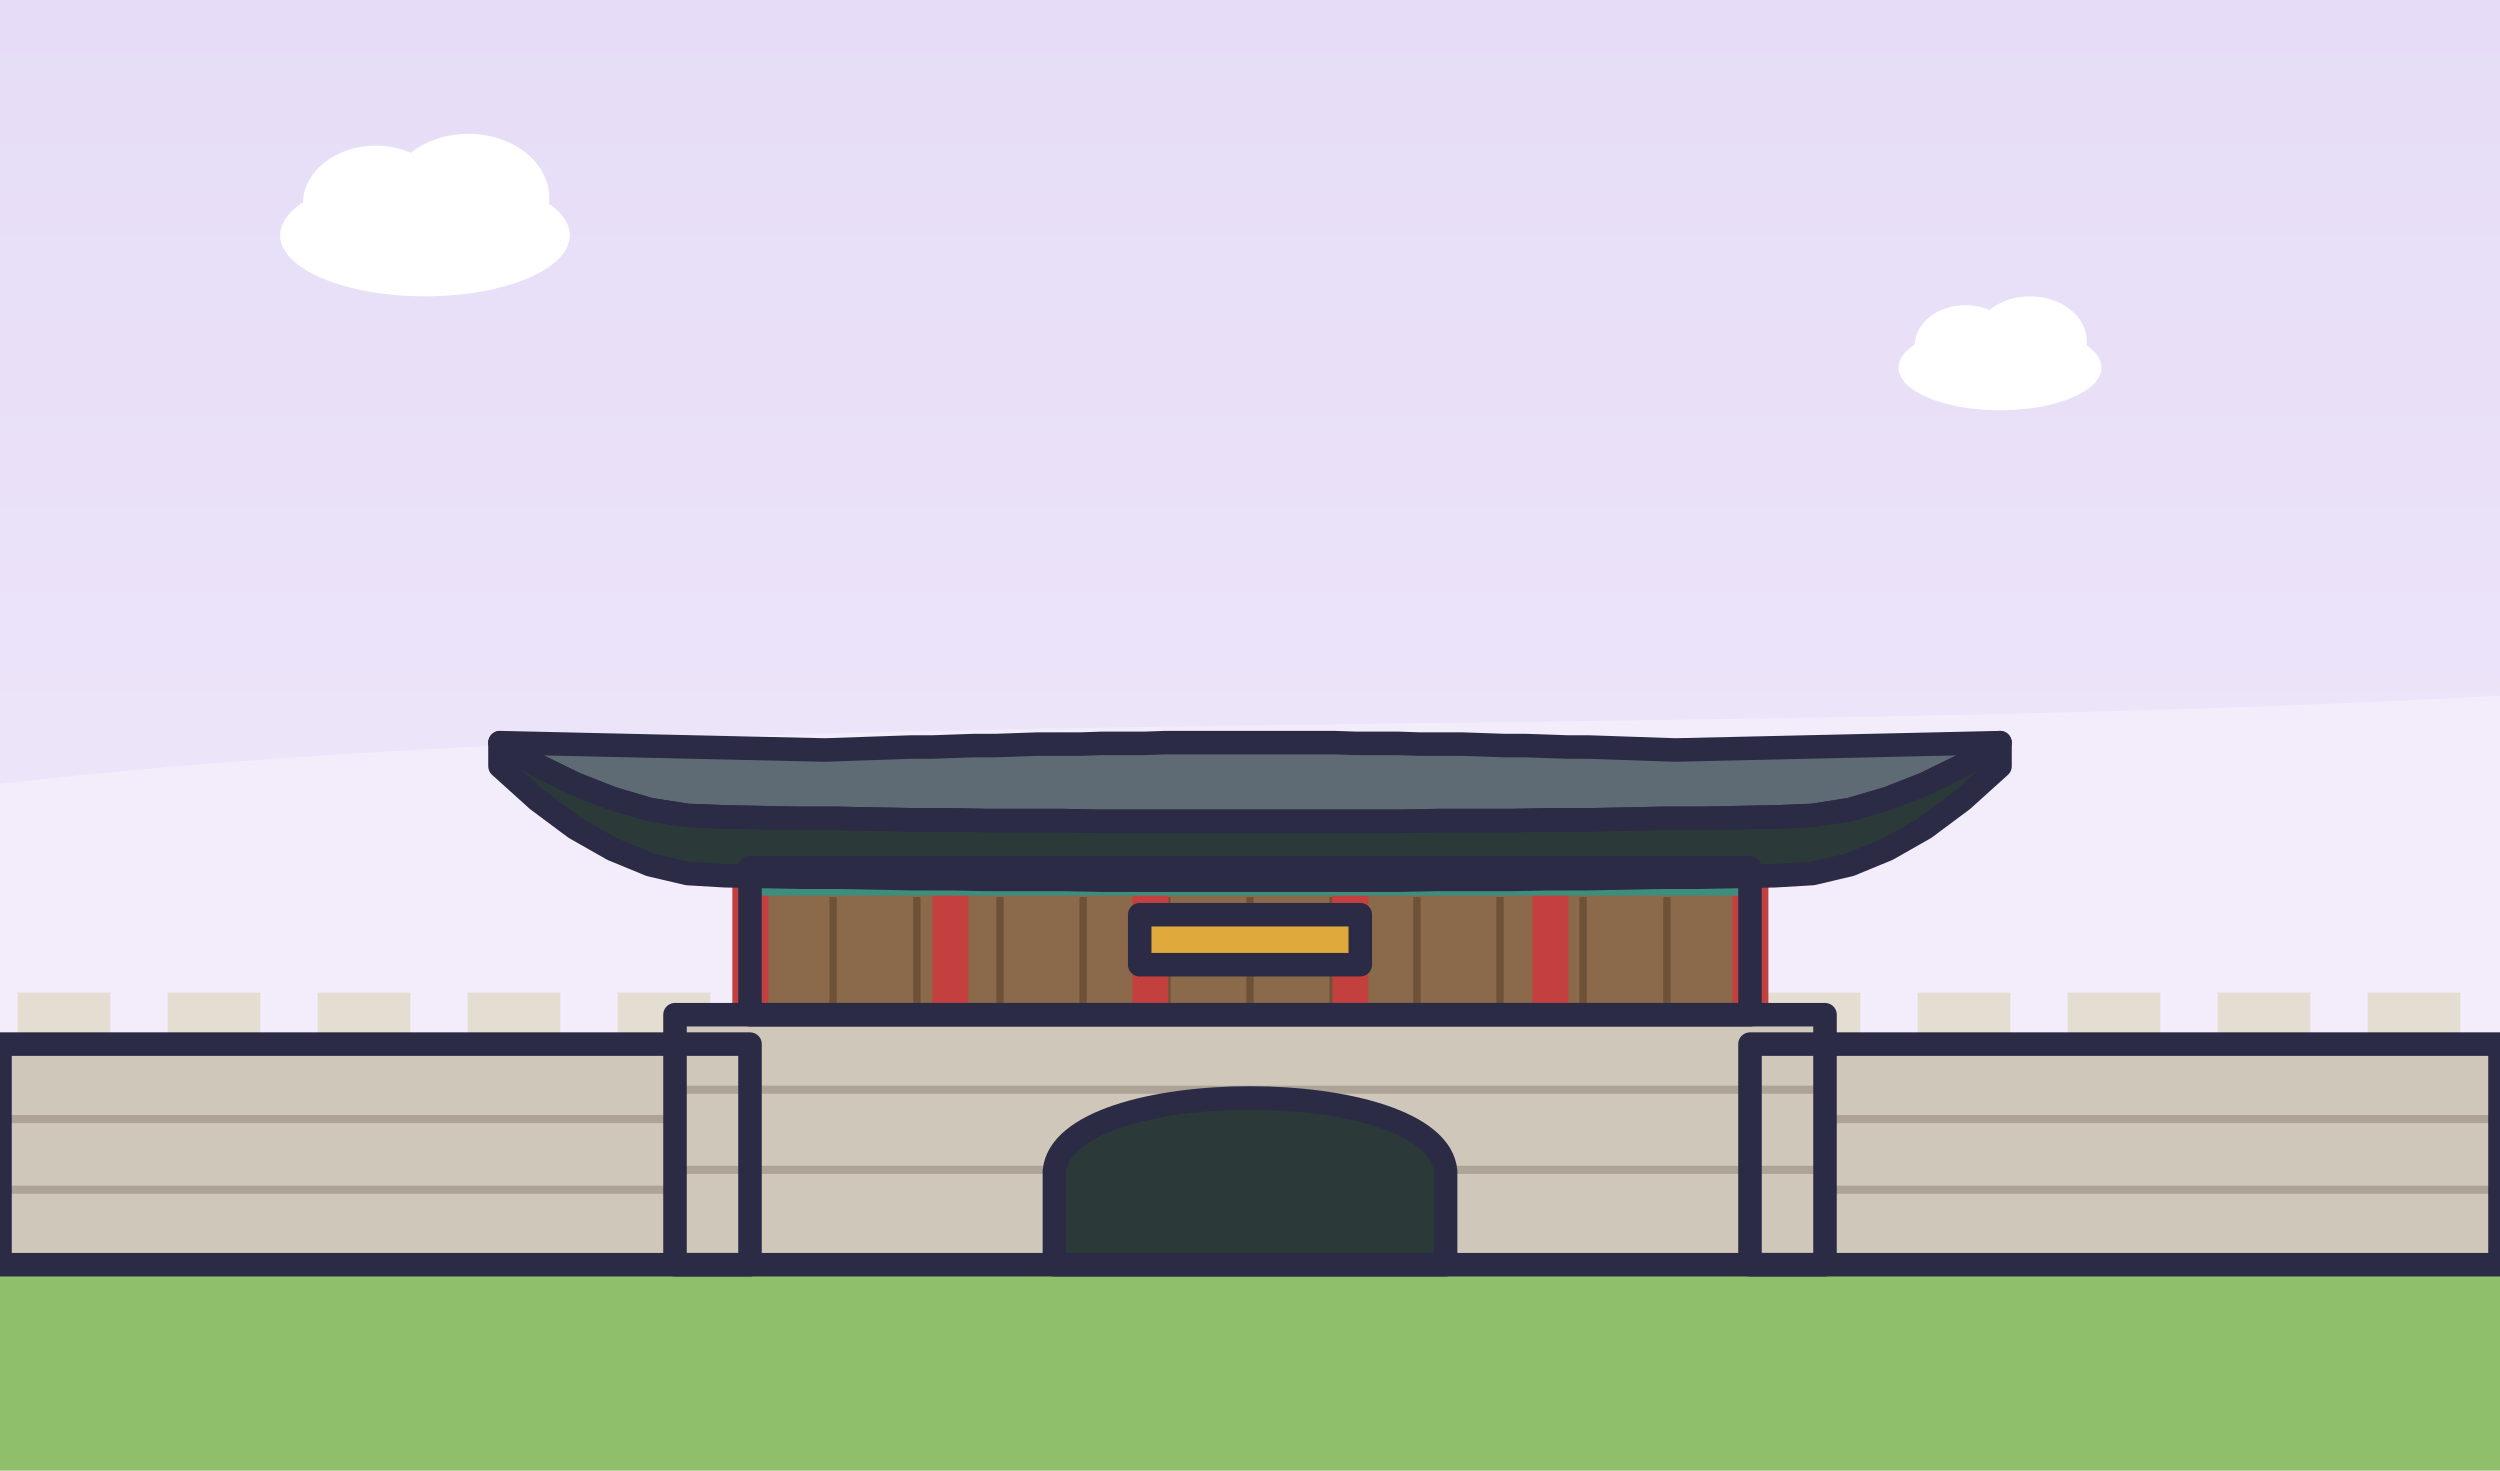
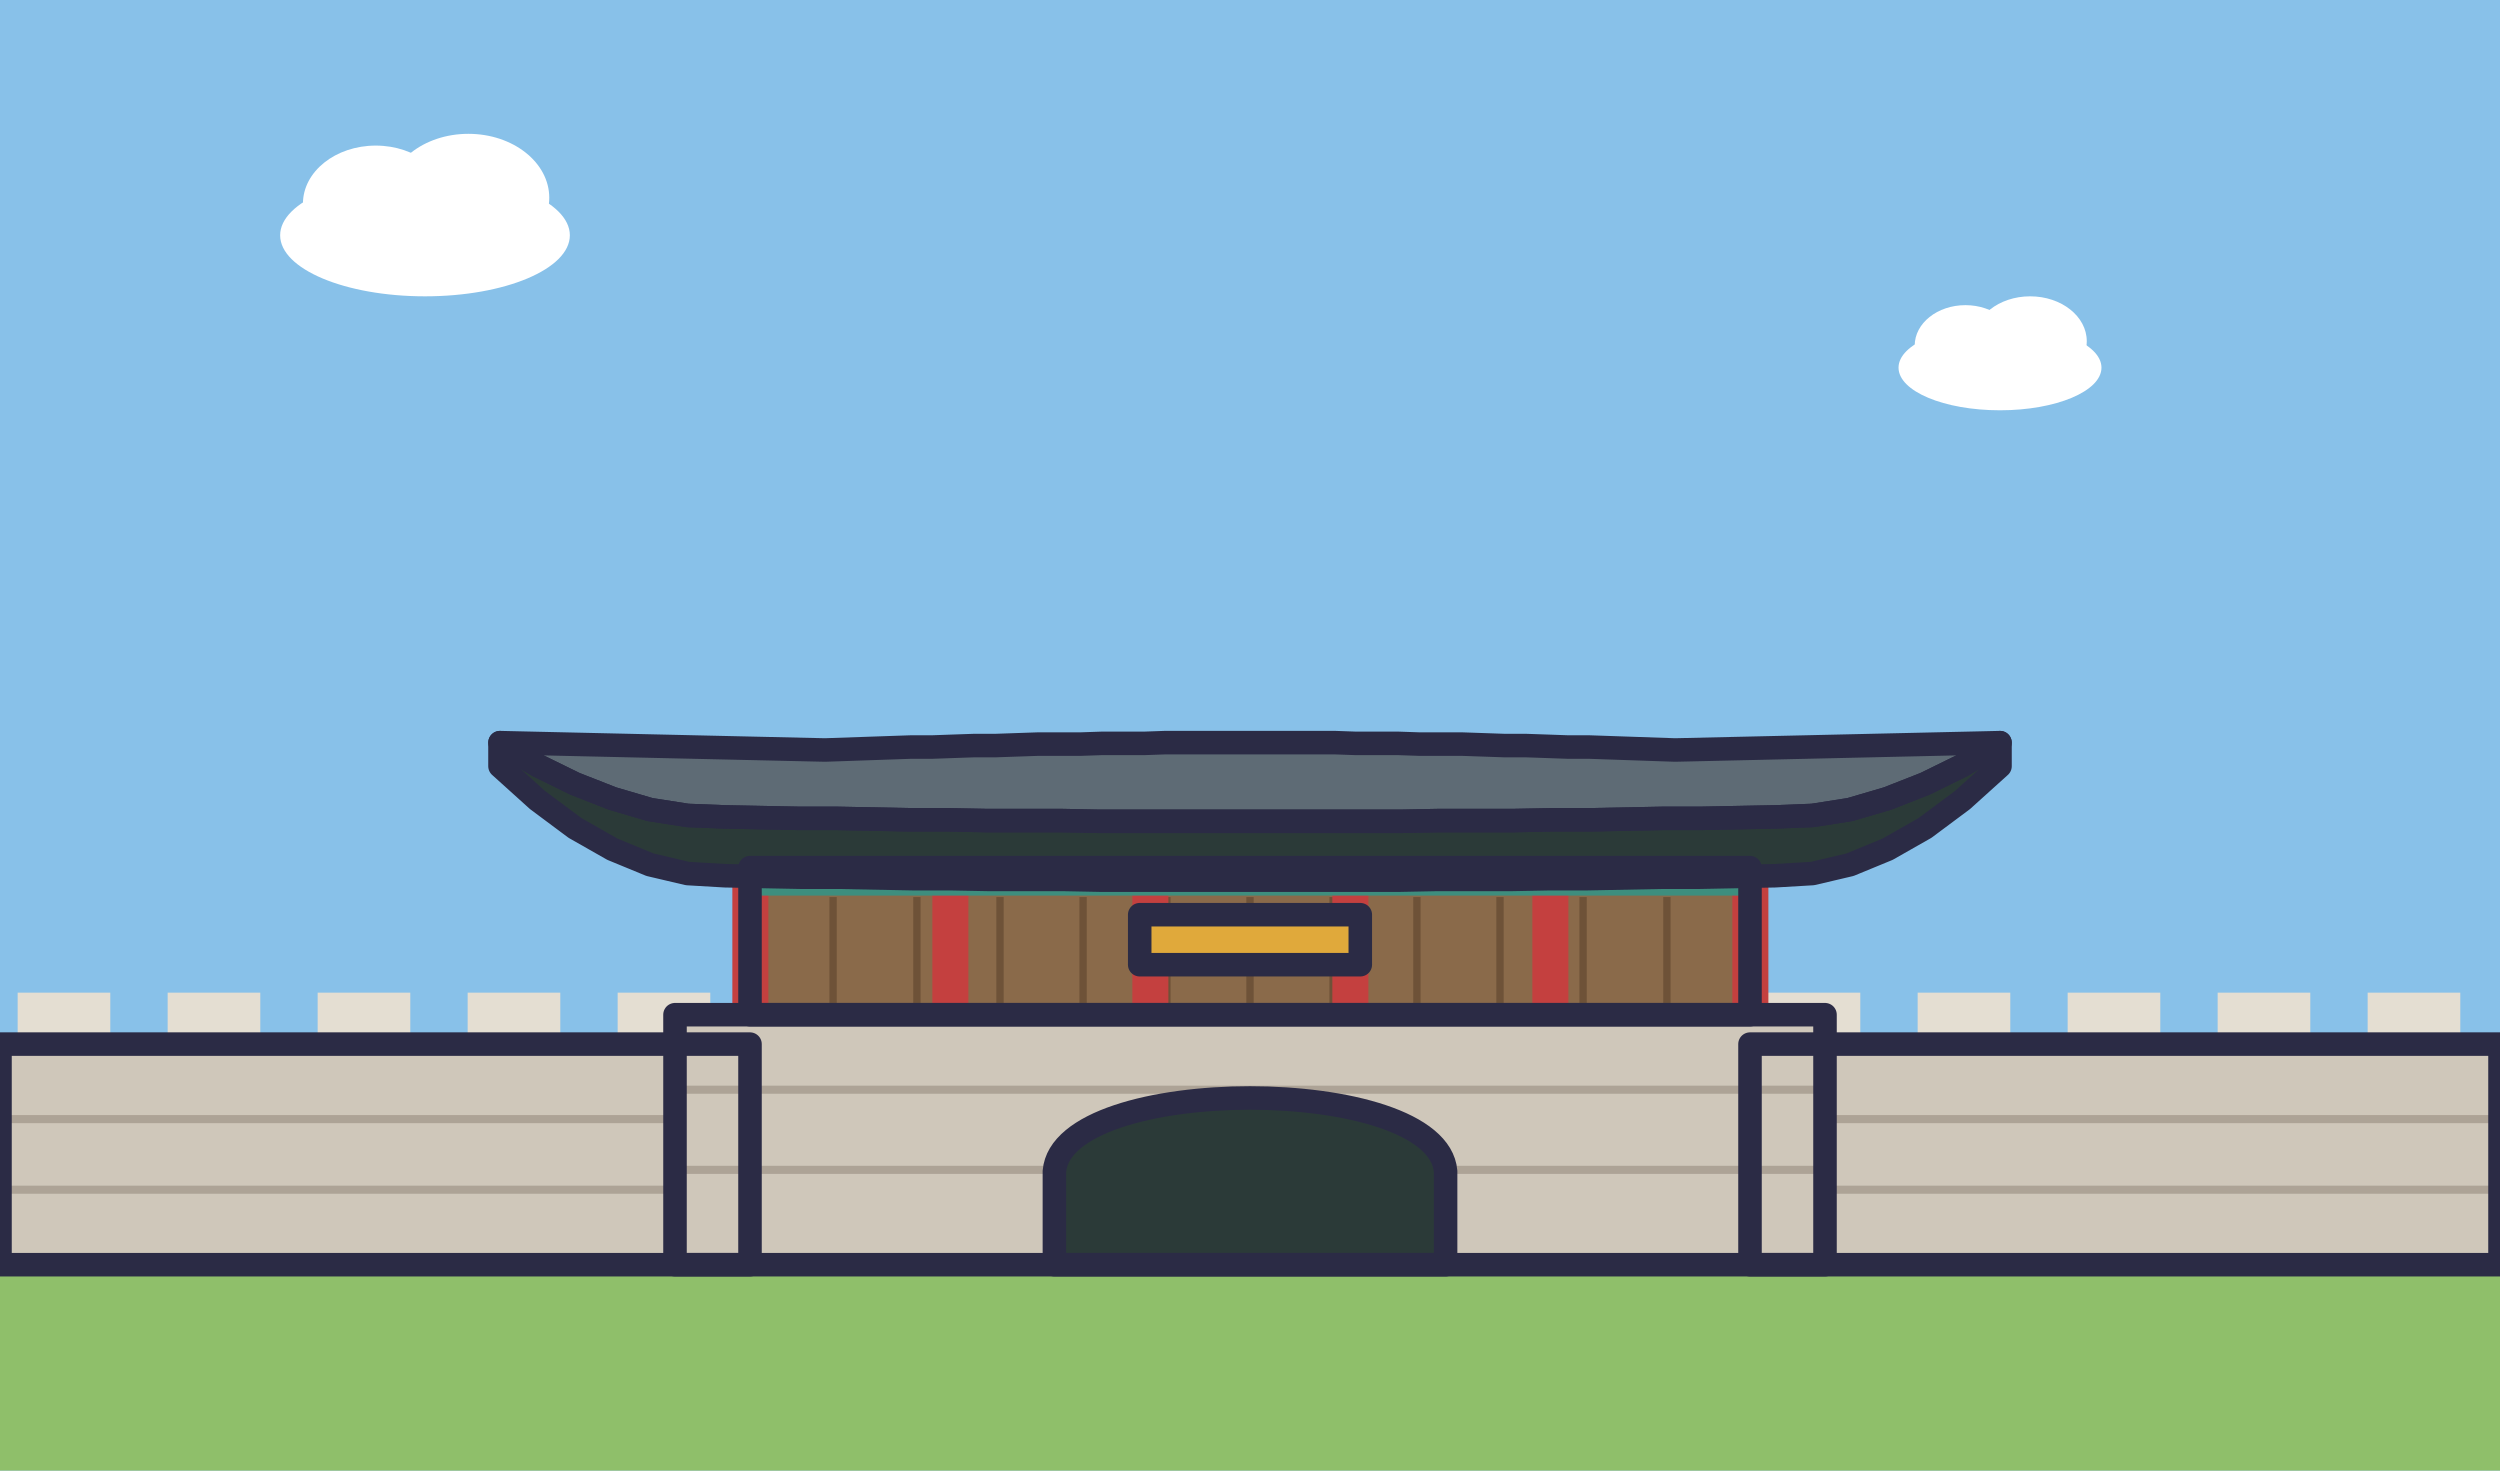
<svg xmlns="http://www.w3.org/2000/svg" viewBox="0 0 340 200" width="340" height="200" role="img" aria-label="홍성 홍주읍성" data-landmark="hongjueupseong-walled-town">
  <defs>
    <linearGradient id="sky" x1="0" y1="0" x2="0" y2="1">
-       <stop offset="0" stop-color="#E6DCF7" />
-       <stop offset="1" stop-color="#F2ECFB" />
+       <stop offset="0" stop-color="#88C1E9" />
+       <stop offset="1" stop-color="#88C1E9" />
    </linearGradient>
  </defs>
  <rect width="340" height="200" fill="url(#sky)" />
-   <path d="M0,106.6 C95.2,95.6 231.2,100.6 340,94.6 L340,172.0 L0,172.0 Z" fill="#F2ECFB" opacity="1" />
+   <path d="M0,106.6 C95.2,95.6 231.2,100.6 340,94.6 L340,172.0 L0,172.0 Z" fill="#88C1E9" opacity="1" />
  <g fill="#FFFFFF">
    <ellipse cx="57.8" cy="32.0" rx="19.7" ry="8.3" />
    <ellipse cx="51.1" cy="27.7" rx="9.9" ry="7.9" />
    <ellipse cx="63.7" cy="26.9" rx="11.0" ry="8.7" />
  </g>
  <g fill="#FFFFFF">
    <ellipse cx="272.0" cy="50.0" rx="13.8" ry="5.8" />
    <ellipse cx="267.3" cy="47.0" rx="6.9" ry="5.5" />
    <ellipse cx="276.1" cy="46.4" rx="7.7" ry="6.1" />
  </g>
  <rect y="172.0" width="340" height="28.0" fill="#8FBF6A" />
  <path d="M0.0,142.0 L102.0,142.0 L102.0,172.0 L0.0,172.0 Z" fill="#CFC7BA" />
  <g fill="#E4DED2">
    <rect x="2.4" y="135.0" width="12.6" height="7.0" />
    <rect x="22.8" y="135.0" width="12.6" height="7.0" />
    <rect x="43.2" y="135.0" width="12.6" height="7.0" />
    <rect x="63.6" y="135.0" width="12.6" height="7.0" />
    <rect x="84.0" y="135.0" width="12.6" height="7.0" />
  </g>
  <g stroke="#ADA396" stroke-width="1.1" fill="none">
    <path d="M0.0,152.2 L102.0,152.2" />
    <path d="M0.0,161.8 L102.0,161.8" />
  </g>
  <path d="M238.0,142.0 L340.0,142.0 L340.0,172.0 L238.0,172.0 Z" fill="#CFC7BA" />
  <g fill="#E4DED2">
    <rect x="240.4" y="135.0" width="12.6" height="7.0" />
    <rect x="260.8" y="135.0" width="12.6" height="7.0" />
    <rect x="281.2" y="135.0" width="12.6" height="7.0" />
    <rect x="301.6" y="135.0" width="12.6" height="7.0" />
    <rect x="322.0" y="135.0" width="12.6" height="7.0" />
  </g>
  <g stroke="#ADA396" stroke-width="1.1" fill="none">
    <path d="M238.0,152.2 L340.0,152.2" />
    <path d="M238.0,161.8 L340.0,161.8" />
  </g>
  <path d="M91.8,138.0 L248.2,138.0 L248.2,172.0 L91.8,172.0 Z" fill="#CFC7BA" />
  <g stroke="#ADA396" stroke-width="1.1" fill="none">
    <path d="M91.8,148.2 L248.2,148.2" />
    <path d="M91.8,159.1 L248.2,159.1" />
  </g>
  <path d="M143.4,172.0 L143.4,159.3 C144.5,146.0 195.5,146.0 196.6,159.3 L196.6,172.0 Z" fill="#2B3A38" />
  <path d="M102.0,118.0 L238.0,118.0 L238.0,138.0 L102.0,138.0 Z" fill="#8A6A4A" />
  <g stroke="#6E5238" stroke-width="1.0">
    <path d="M113.3,122.0 L113.3,138.0" />
    <path d="M124.7,122.0 L124.7,138.0" />
    <path d="M136.0,122.0 L136.0,138.0" />
    <path d="M147.3,122.0 L147.3,138.0" />
    <path d="M158.7,122.0 L158.7,138.0" />
    <path d="M170.0,122.0 L170.0,138.0" />
    <path d="M181.3,122.0 L181.3,138.0" />
    <path d="M192.7,122.0 L192.7,138.0" />
    <path d="M204.0,122.0 L204.0,138.0" />
    <path d="M215.3,122.0 L215.3,138.0" />
    <path d="M226.7,122.0 L226.7,138.0" />
  </g>
  <rect x="99.6" y="118.0" width="4.9" height="20.0" fill="#C4403F" />
  <rect x="126.8" y="118.0" width="4.9" height="20.0" fill="#C4403F" />
  <rect x="154.0" y="118.0" width="4.9" height="20.0" fill="#C4403F" />
  <rect x="181.2" y="118.0" width="4.9" height="20.0" fill="#C4403F" />
  <rect x="208.4" y="118.0" width="4.9" height="20.0" fill="#C4403F" />
  <rect x="235.6" y="118.0" width="4.9" height="20.0" fill="#C4403F" />
  <rect x="102.0" y="118.0" width="136.0" height="3.8" fill="#3E8E7E" />
  <g fill="#E0A93B">
    <rect x="113.3" y="118.9" width="4.6" height="1.7" />
    <rect x="140.5" y="118.9" width="4.6" height="1.7" />
    <rect x="167.7" y="118.9" width="4.6" height="1.7" />
    <rect x="194.9" y="118.9" width="4.6" height="1.7" />
    <rect x="222.1" y="118.9" width="4.6" height="1.7" />
  </g>
  <path d="M155.0,124.4 L185.0,124.4 L185.0,131.2 L155.0,131.2 Z" fill="#E0A93B" />
  <path d="M68.0,101.0 L73.1,104.1 L78.2,106.6 L83.3,108.6 L88.4,110.1 L93.5,110.9 L98.6,111.1 L103.7,111.2 L108.8,111.3 L113.9,111.3 L119.0,111.4 L124.1,111.5 L129.2,111.5 L134.3,111.6 L139.4,111.6 L144.5,111.6 L149.6,111.7 L154.7,111.7 L159.8,111.7 L164.9,111.7 L170.0,111.7 L175.1,111.7 L180.2,111.7 L185.3,111.7 L190.4,111.7 L195.5,111.6 L200.6,111.6 L205.7,111.6 L210.8,111.5 L215.9,111.5 L221.0,111.4 L226.1,111.3 L231.2,111.3 L236.3,111.2 L241.4,111.1 L246.5,110.9 L251.6,110.1 L256.7,108.6 L261.8,106.6 L266.9,104.1 L272.0,101.0 L272.0,104.2 L266.9,108.8 L261.8,112.6 L256.7,115.5 L251.6,117.6 L246.5,118.8 L241.4,119.1 L236.3,119.2 L231.2,119.3 L226.1,119.3 L221.0,119.4 L215.9,119.5 L210.8,119.5 L205.7,119.6 L200.6,119.6 L195.5,119.6 L190.4,119.7 L185.3,119.7 L180.2,119.7 L175.1,119.7 L170.0,119.7 L164.9,119.7 L159.8,119.7 L154.7,119.7 L149.6,119.7 L144.5,119.6 L139.4,119.6 L134.3,119.6 L129.2,119.5 L124.1,119.5 L119.0,119.4 L113.9,119.3 L108.8,119.3 L103.7,119.2 L98.6,119.1 L93.5,118.8 L88.4,117.6 L83.3,115.5 L78.2,112.6 L73.1,108.8 L68.0,104.2 Z" fill="#2B3A38" />
  <path d="M112.2,102.0 L115.1,101.9 L118.0,101.8 L120.9,101.7 L123.8,101.6 L126.7,101.6 L129.5,101.5 L132.4,101.4 L135.3,101.4 L138.2,101.3 L141.1,101.2 L144.0,101.2 L146.9,101.2 L149.8,101.1 L152.7,101.1 L155.6,101.1 L158.4,101.0 L161.3,101.0 L164.2,101.0 L167.1,101.0 L170.0,101.0 L172.9,101.0 L175.8,101.0 L178.7,101.0 L181.6,101.0 L184.4,101.1 L187.3,101.1 L190.2,101.1 L193.1,101.2 L196.0,101.2 L198.9,101.2 L201.8,101.3 L204.7,101.4 L207.6,101.4 L210.5,101.5 L213.3,101.6 L216.2,101.6 L219.1,101.7 L222.0,101.8 L224.9,101.9 L227.8,102.0 L272.0,101.0 L266.9,104.1 L261.8,106.6 L256.7,108.6 L251.6,110.1 L246.5,110.9 L241.4,111.1 L236.3,111.2 L231.2,111.3 L226.1,111.3 L221.0,111.4 L215.9,111.5 L210.8,111.5 L205.7,111.6 L200.6,111.6 L195.5,111.6 L190.4,111.7 L185.3,111.7 L180.2,111.7 L175.1,111.7 L170.0,111.7 L164.9,111.7 L159.8,111.7 L154.7,111.7 L149.6,111.7 L144.5,111.6 L139.4,111.6 L134.3,111.6 L129.2,111.5 L124.1,111.5 L119.0,111.4 L113.9,111.3 L108.8,111.3 L103.7,111.2 L98.6,111.1 L93.5,110.9 L88.4,110.1 L83.3,108.6 L78.2,106.6 L73.1,104.1 L68.0,101.0 Z" fill="#5E6B75" />
  <g fill="none" stroke="#2B2B45" stroke-width="3.2" stroke-linejoin="round" stroke-linecap="round">
    <path d="M0.0,142.0 L102.0,142.0 L102.0,172.0 L0.0,172.0 Z" />
    <path d="M238.0,142.0 L340.0,142.0 L340.0,172.0 L238.0,172.0 Z" />
    <path d="M91.8,138.0 L248.2,138.0 L248.2,172.0 L91.8,172.0 Z" />
    <path d="M143.4,172.0 L143.4,159.3 C144.5,146.0 195.5,146.0 196.6,159.3 L196.6,172.0 Z" />
    <path d="M102.0,118.0 L238.0,118.0 L238.0,138.0 L102.0,138.0 Z" />
    <path d="M155.0,124.4 L185.0,124.4 L185.0,131.2 L155.0,131.2 Z" />
    <path d="M112.2,102.0 L115.1,101.9 L118.0,101.8 L120.9,101.7 L123.8,101.6 L126.7,101.6 L129.5,101.5 L132.4,101.4 L135.3,101.4 L138.2,101.3 L141.1,101.2 L144.0,101.2 L146.9,101.2 L149.8,101.1 L152.7,101.1 L155.6,101.1 L158.4,101.0 L161.3,101.0 L164.2,101.0 L167.1,101.0 L170.0,101.0 L172.9,101.0 L175.8,101.0 L178.7,101.0 L181.6,101.0 L184.4,101.1 L187.3,101.1 L190.2,101.1 L193.1,101.2 L196.0,101.2 L198.9,101.2 L201.8,101.3 L204.7,101.4 L207.6,101.4 L210.5,101.5 L213.3,101.6 L216.2,101.6 L219.1,101.7 L222.0,101.8 L224.9,101.9 L227.8,102.0 L272.0,101.0 L266.9,104.1 L261.8,106.6 L256.7,108.6 L251.6,110.1 L246.5,110.9 L241.4,111.1 L236.3,111.2 L231.2,111.3 L226.1,111.3 L221.0,111.4 L215.9,111.5 L210.8,111.5 L205.7,111.6 L200.6,111.6 L195.5,111.6 L190.4,111.7 L185.3,111.7 L180.2,111.7 L175.1,111.7 L170.0,111.7 L164.9,111.7 L159.8,111.7 L154.7,111.7 L149.6,111.7 L144.5,111.6 L139.4,111.6 L134.3,111.6 L129.2,111.5 L124.1,111.5 L119.0,111.4 L113.9,111.3 L108.8,111.3 L103.7,111.2 L98.6,111.1 L93.5,110.9 L88.4,110.1 L83.3,108.6 L78.2,106.6 L73.1,104.1 L68.0,101.0 Z" />
    <path d="M68.0,101.0 L73.1,104.1 L78.2,106.6 L83.3,108.6 L88.4,110.1 L93.5,110.9 L98.6,111.1 L103.7,111.2 L108.8,111.3 L113.9,111.3 L119.0,111.4 L124.1,111.5 L129.2,111.5 L134.3,111.6 L139.4,111.6 L144.5,111.6 L149.6,111.7 L154.7,111.7 L159.8,111.7 L164.9,111.7 L170.0,111.7 L175.1,111.7 L180.2,111.7 L185.3,111.7 L190.4,111.7 L195.5,111.6 L200.6,111.6 L205.7,111.6 L210.8,111.5 L215.9,111.5 L221.0,111.4 L226.1,111.3 L231.2,111.3 L236.3,111.2 L241.4,111.1 L246.5,110.9 L251.6,110.1 L256.7,108.6 L261.8,106.6 L266.9,104.1 L272.0,101.0 L272.0,104.2 L266.9,108.8 L261.8,112.6 L256.7,115.5 L251.6,117.6 L246.5,118.8 L241.4,119.1 L236.3,119.2 L231.2,119.3 L226.1,119.3 L221.0,119.4 L215.9,119.5 L210.8,119.5 L205.7,119.6 L200.6,119.6 L195.5,119.6 L190.4,119.7 L185.3,119.7 L180.2,119.7 L175.1,119.7 L170.0,119.7 L164.9,119.7 L159.8,119.7 L154.7,119.7 L149.6,119.7 L144.5,119.6 L139.4,119.6 L134.3,119.6 L129.2,119.5 L124.1,119.5 L119.0,119.4 L113.9,119.3 L108.8,119.3 L103.7,119.2 L98.6,119.1 L93.5,118.8 L88.4,117.6 L83.3,115.5 L78.2,112.6 L73.1,108.8 L68.0,104.2 Z" />
  </g>
</svg>
